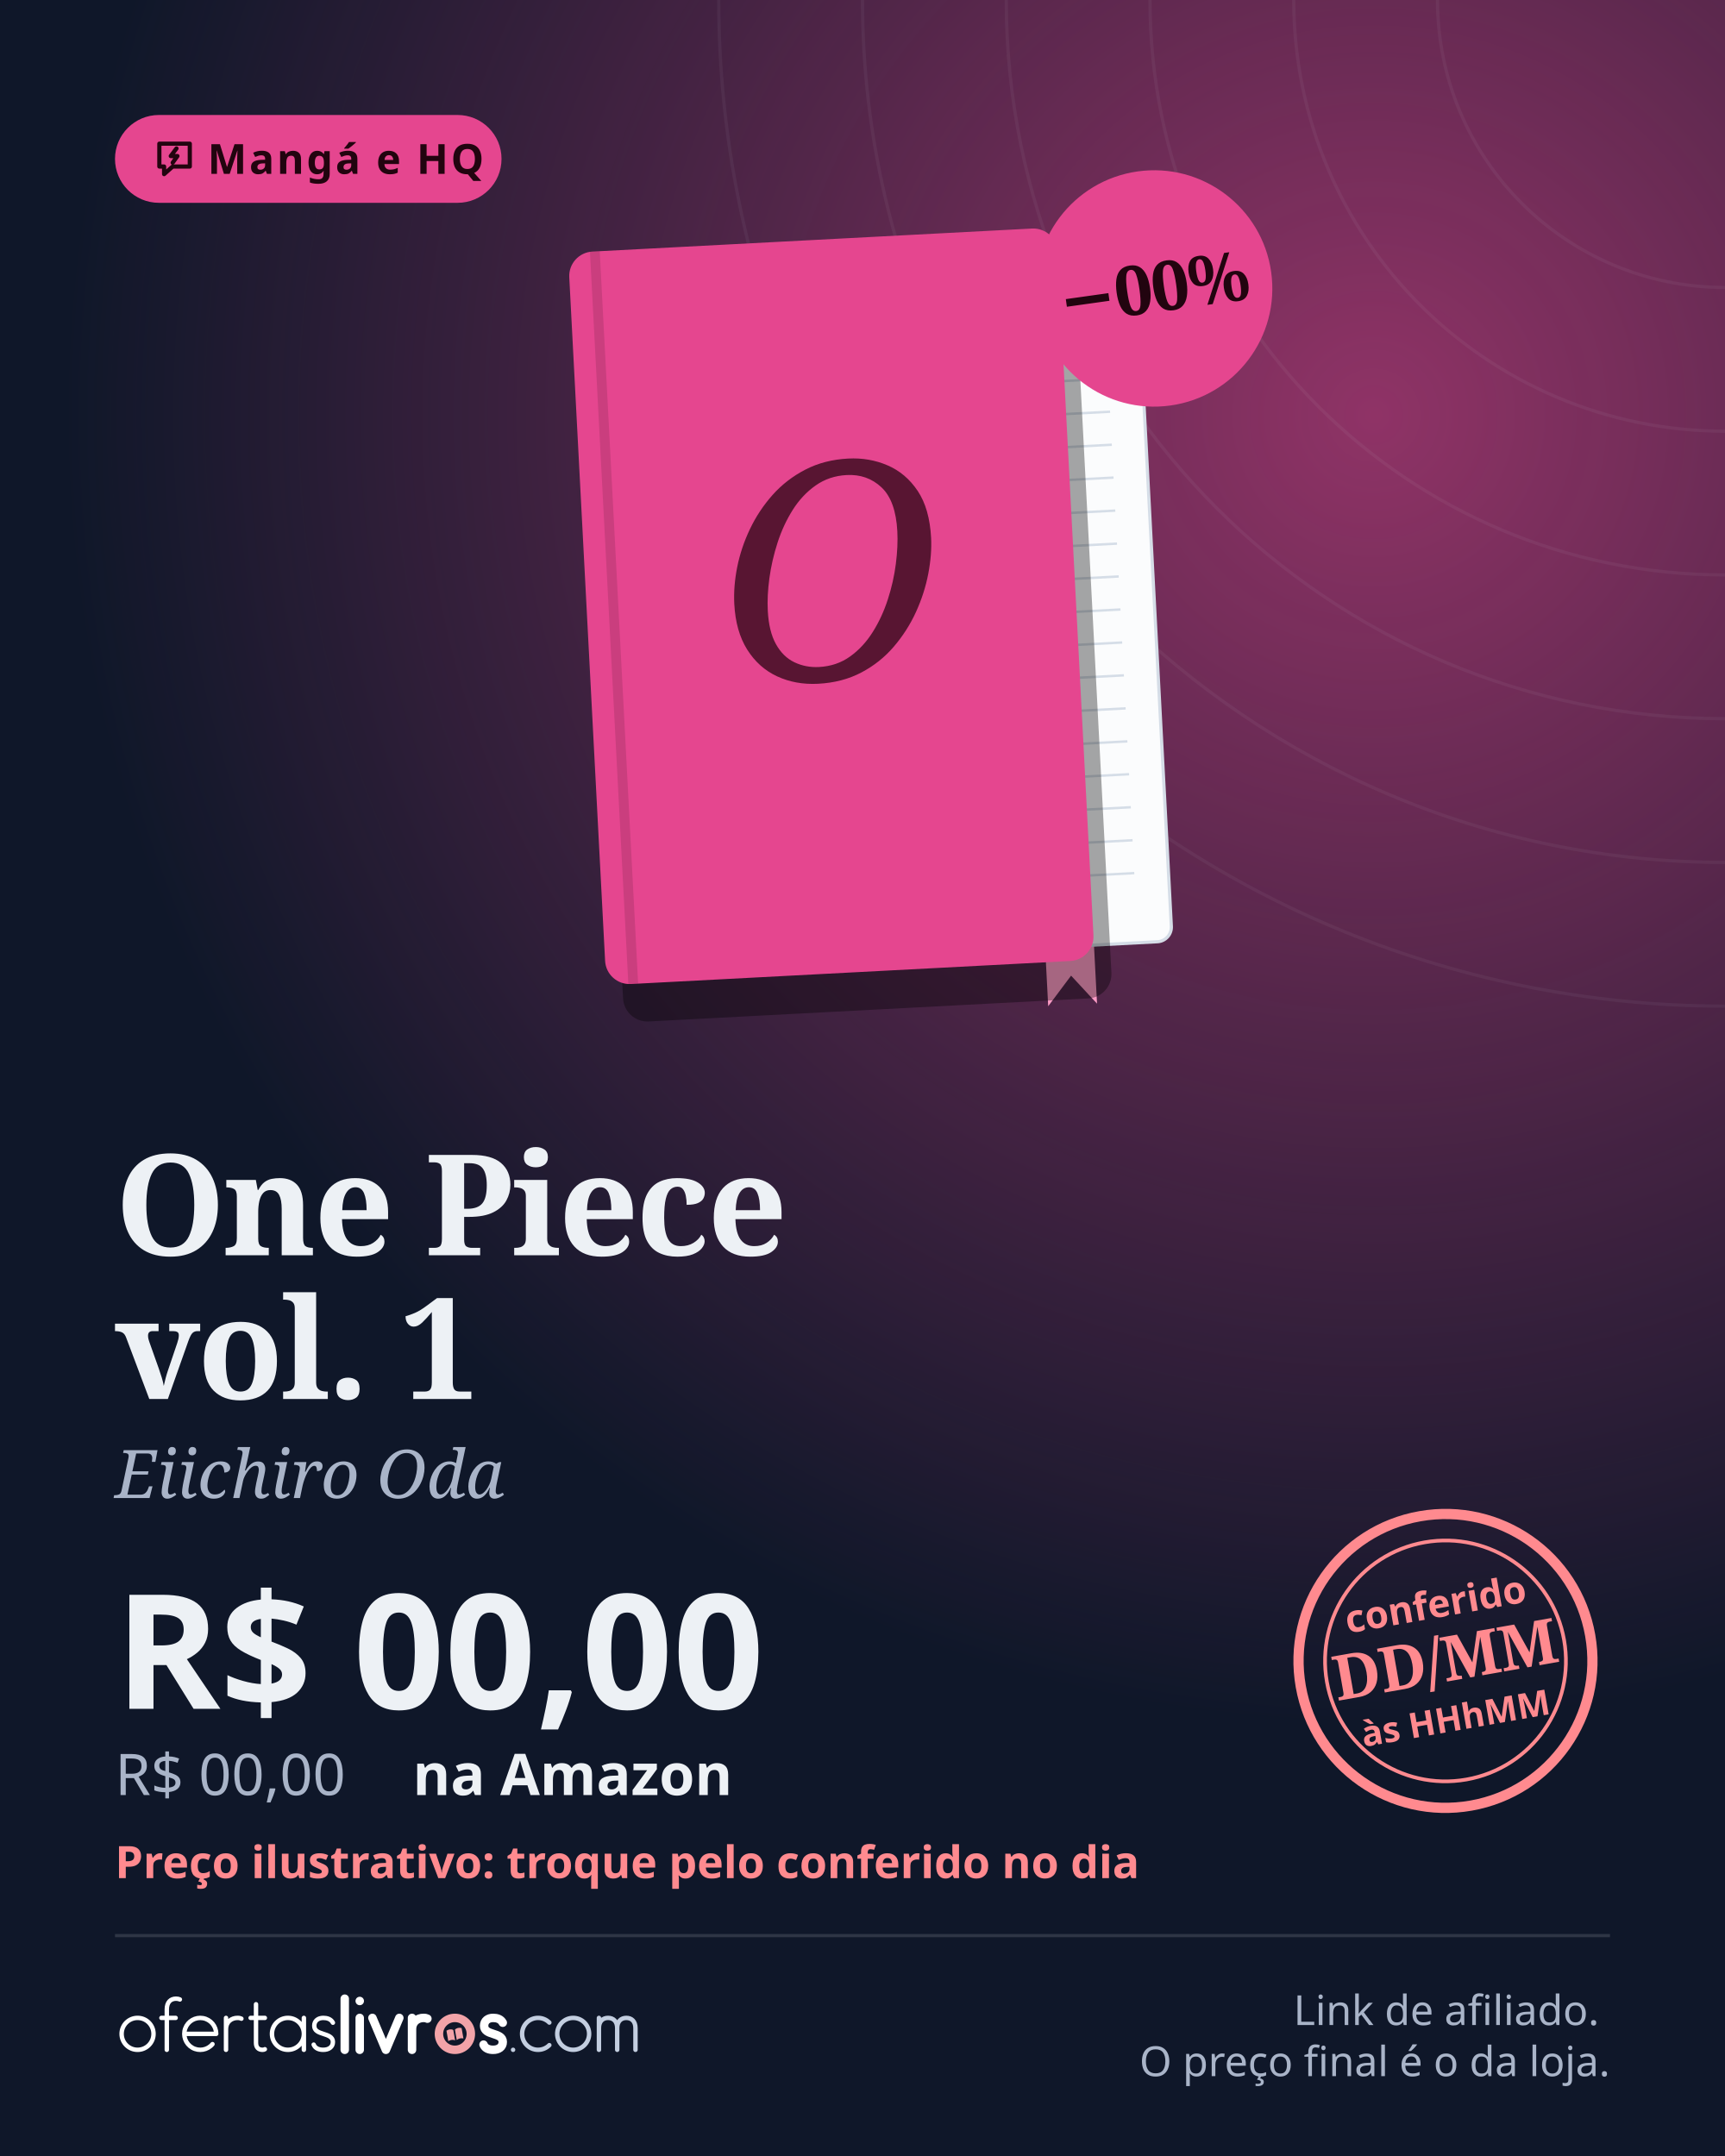
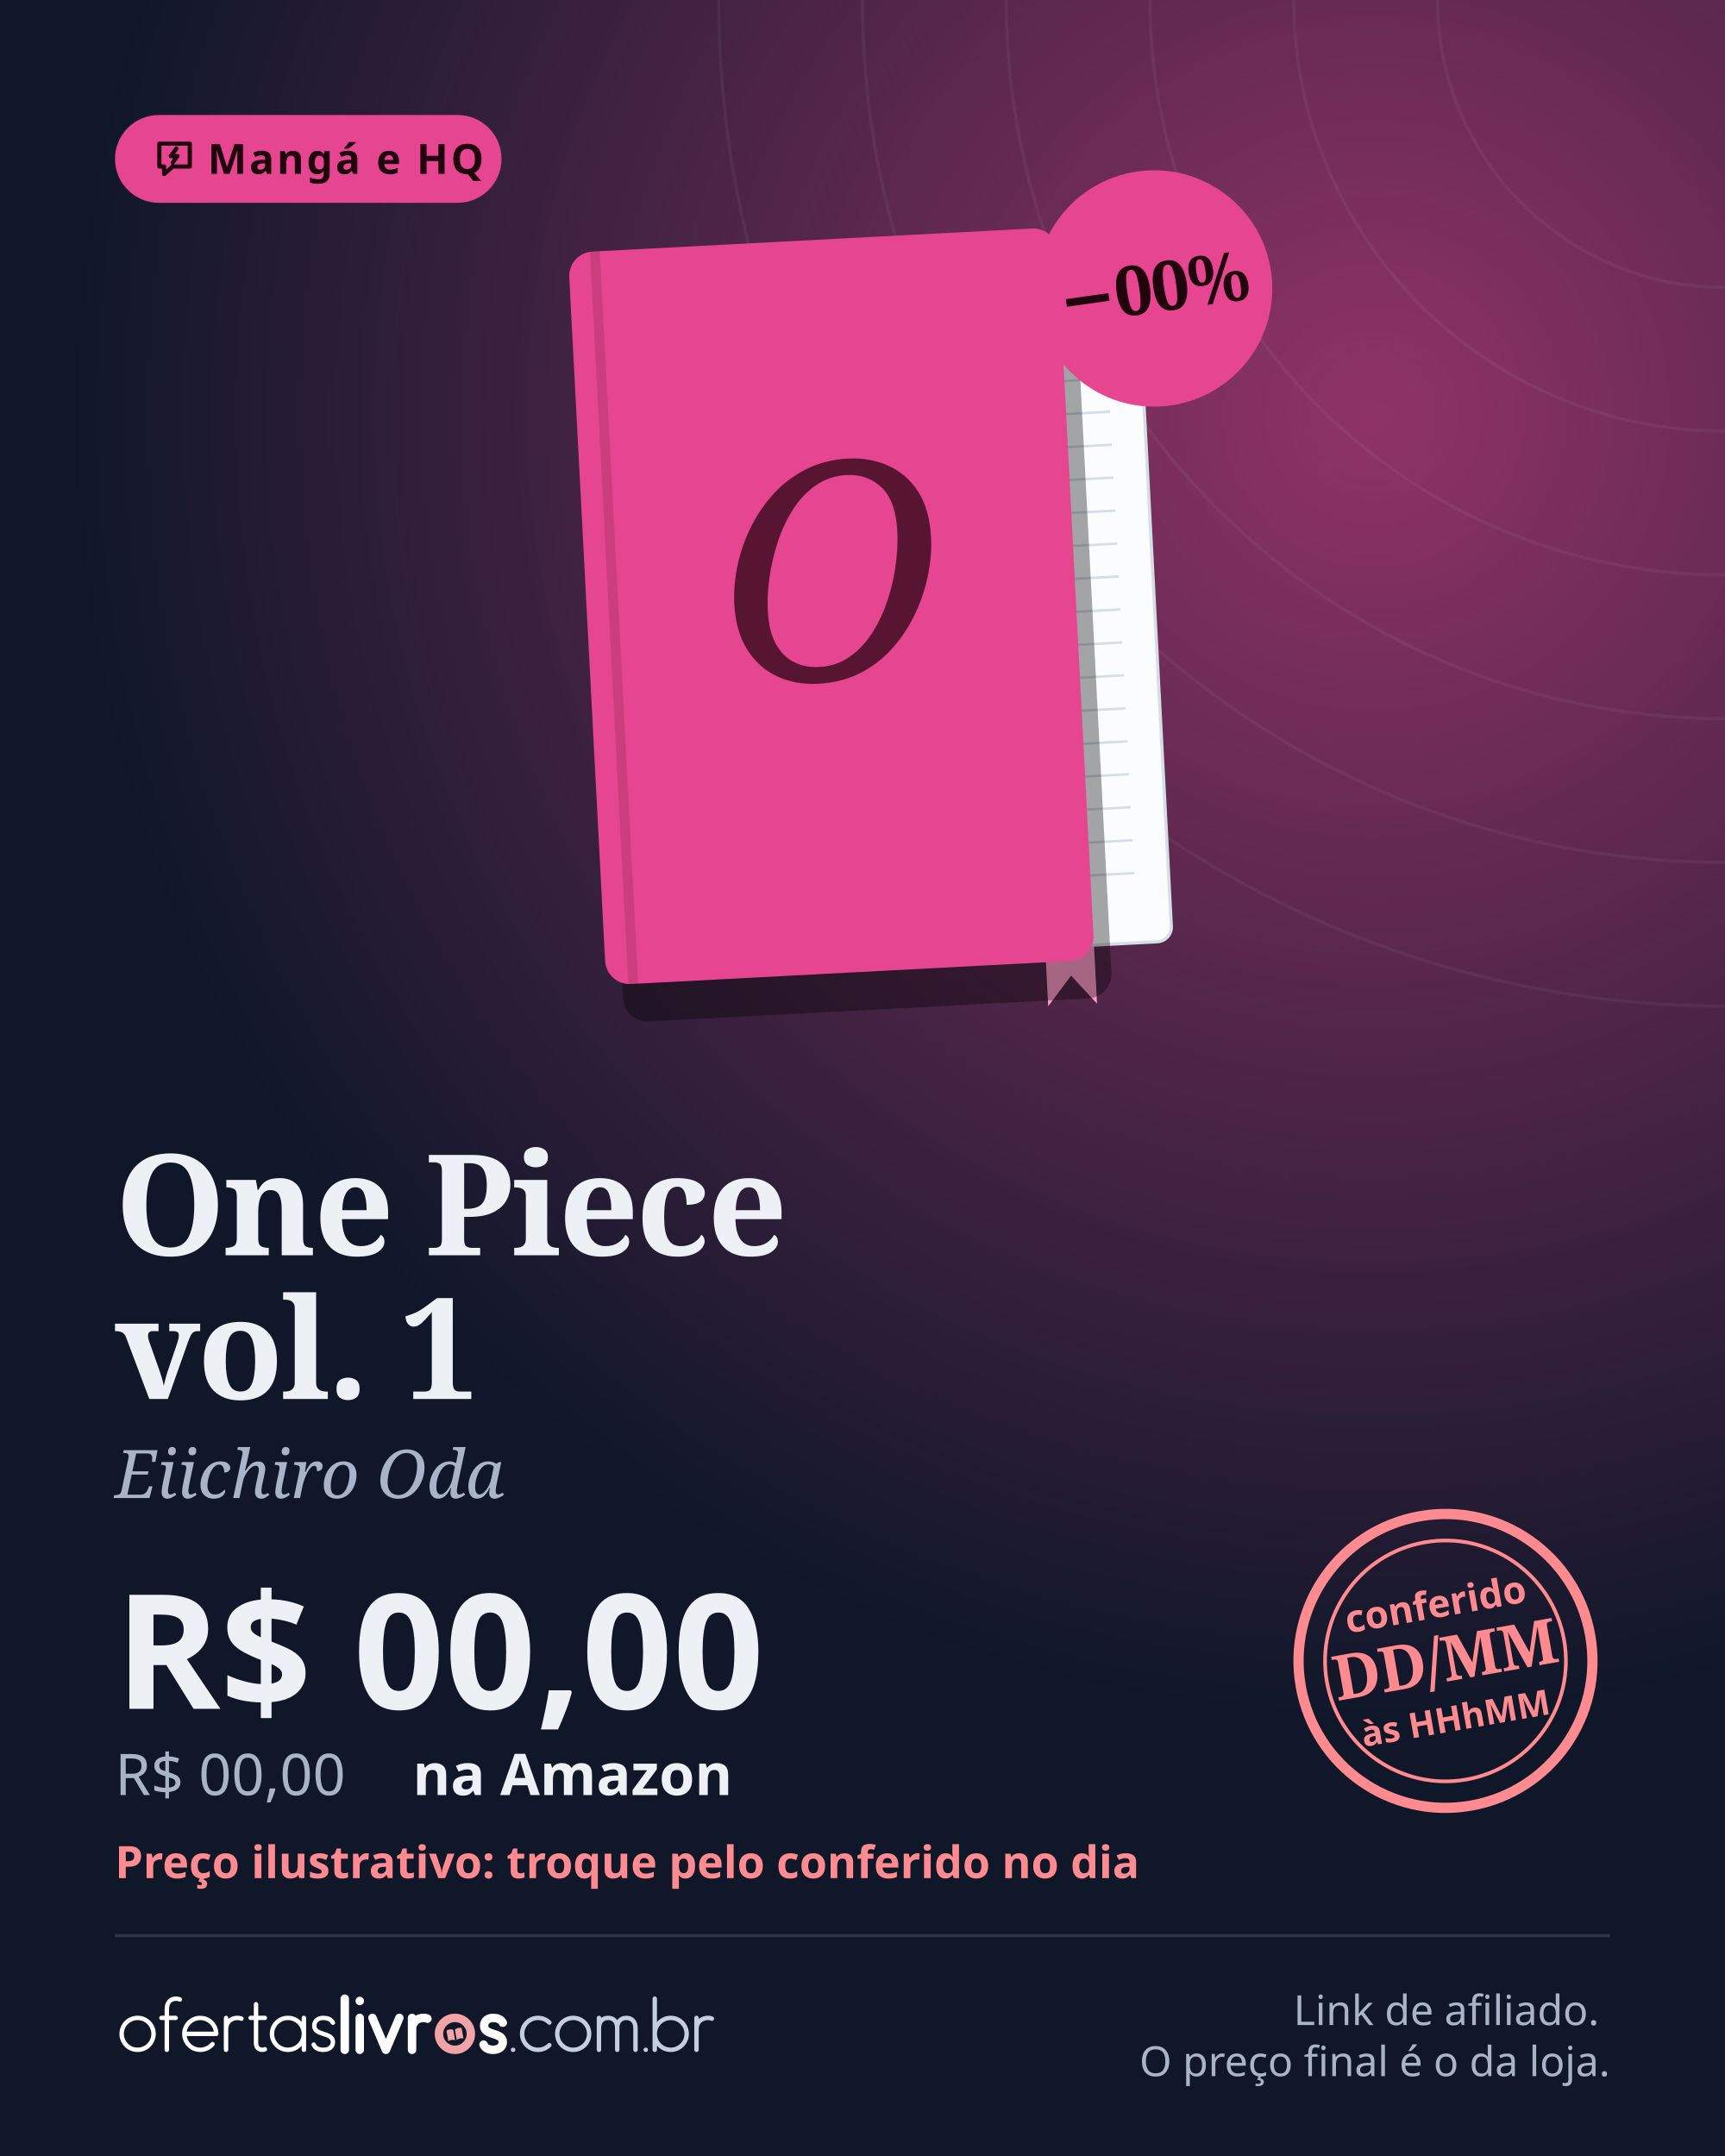
<svg xmlns="http://www.w3.org/2000/svg" width="1080" height="1350" viewBox="0 0 1080 1350" role="img" aria-label="Oferta: One Piece vol. 1">
  <style>
@font-face{font-family:"Fraunces";font-weight:100 900;src:url("../../../../static/fonts/fraunces-latin-full-normal.woff2")}
@font-face{font-family:"Fraunces";font-style:italic;font-weight:100 900;src:url("../../../../static/fonts/fraunces-latin-full-italic.woff2")}
@font-face{font-family:"Outfit";font-weight:100 900;src:url("../../../../static/fonts/outfit-latin-wght-normal.woff2")}
.f{font-family:Fraunces,Charter,Georgia,serif;font-weight:800;font-variation-settings:"SOFT" 100,"WONK" 1;letter-spacing:-.02em}
.fi{font-family:Fraunces,Charter,Georgia,serif;font-style:italic;font-weight:400;font-variation-settings:"SOFT" 100,"WONK" 1}
.s{font-family:Outfit,system-ui,sans-serif}
.up{text-transform:uppercase;letter-spacing:.06em}
</style>
  <defs>
    <radialGradient id="g" cx="860" cy="260" r="820" gradientUnits="userSpaceOnUse">
      <stop offset="0" stop-color="#e5468f" stop-opacity="0.6" />
      <stop offset="1" stop-color="#e5468f" stop-opacity="0" />
    </radialGradient>
  </defs>
  <rect width="1080" height="1350" fill="#0f1729" />
  <rect width="1080" height="1350" fill="url(#g)" />
  <circle cx="1080" cy="0" r="180" fill="none" stroke="#edf1f5" stroke-opacity="0.05" stroke-width="2" />
  <circle cx="1080" cy="0" r="270" fill="none" stroke="#edf1f5" stroke-opacity="0.05" stroke-width="2" />
  <circle cx="1080" cy="0" r="360" fill="none" stroke="#edf1f5" stroke-opacity="0.05" stroke-width="2" />
  <circle cx="1080" cy="0" r="450" fill="none" stroke="#edf1f5" stroke-opacity="0.05" stroke-width="2" />
  <circle cx="1080" cy="0" r="540" fill="none" stroke="#edf1f5" stroke-opacity="0.05" stroke-width="2" />
  <circle cx="1080" cy="0" r="630" fill="none" stroke="#edf1f5" stroke-opacity="0.05" stroke-width="2" />
  <rect x="72" y="72" width="242" height="55" rx="27.5" fill="#e5468f" />
  <g transform="translate(95 85.2) scale(1.1917)" fill="none" stroke="#22040f" stroke-width="2.2" stroke-linecap="round" stroke-linejoin="round" color="#22040f">
    <path d="M4 4h16v12h-9l-4.5 4v-4H4z" />
    <path d="m13 6.5-3 4h3.5l-2.5 3.5" />
  </g>
  <text class="s up" x="130" y="108.86" font-size="26" fill="#22040f" font-weight="700" text-anchor="start">
    <tspan x="130" dy="0">Mangá e HQ</tspan>
  </text>
  <g transform="rotate(-3 520.5062 379.6296)">
    <path d="M642.975 563.333 h30.617 v73.481 l-15.309 -18.37 l-15.309 18.37z" fill="#ff9cc6" />
    <rect x="416.407" y="163.778" width="306.173" height="436.296" rx="9.185" fill="#fbfcfd" stroke="#d5dde7" stroke-width="2" />
    <line x1="428.654" y1="205.1" x2="701.148" y2="205.1" stroke="#d5dde7" stroke-width="1.5" />
    <line x1="428.654" y1="225.8" x2="701.148" y2="225.8" stroke="#d5dde7" stroke-width="1.5" />
    <line x1="428.654" y1="246.4" x2="701.148" y2="246.4" stroke="#d5dde7" stroke-width="1.5" />
    <line x1="428.654" y1="267.1" x2="701.148" y2="267.1" stroke="#d5dde7" stroke-width="1.5" />
    <line x1="428.654" y1="287.8" x2="701.148" y2="287.8" stroke="#d5dde7" stroke-width="1.5" />
    <line x1="428.654" y1="308.4" x2="701.148" y2="308.4" stroke="#d5dde7" stroke-width="1.5" />
    <line x1="428.654" y1="329.1" x2="701.148" y2="329.1" stroke="#d5dde7" stroke-width="1.5" />
    <line x1="428.654" y1="349.8" x2="701.148" y2="349.8" stroke="#d5dde7" stroke-width="1.5" />
    <line x1="428.654" y1="370.4" x2="701.148" y2="370.4" stroke="#d5dde7" stroke-width="1.5" />
    <line x1="428.654" y1="391.1" x2="701.148" y2="391.1" stroke="#d5dde7" stroke-width="1.5" />
    <line x1="428.654" y1="411.8" x2="701.148" y2="411.8" stroke="#d5dde7" stroke-width="1.5" />
    <line x1="428.654" y1="432.4" x2="701.148" y2="432.4" stroke="#d5dde7" stroke-width="1.5" />
    <line x1="428.654" y1="453.1" x2="701.148" y2="453.1" stroke="#d5dde7" stroke-width="1.5" />
    <line x1="428.654" y1="473.8" x2="701.148" y2="473.8" stroke="#d5dde7" stroke-width="1.5" />
    <line x1="428.654" y1="494.4" x2="701.148" y2="494.4" stroke="#d5dde7" stroke-width="1.5" />
    <line x1="428.654" y1="515.1" x2="701.148" y2="515.1" stroke="#d5dde7" stroke-width="1.5" />
    <line x1="428.654" y1="535.8" x2="701.148" y2="535.8" stroke="#d5dde7" stroke-width="1.5" />
    <line x1="428.654" y1="556.4" x2="701.148" y2="556.4" stroke="#d5dde7" stroke-width="1.5" />
    <rect x="377.42" y="174" width="306.173" height="459.259" rx="15.309" fill="#000" fill-opacity=".35" />
    <rect x="367.42" y="150" width="306.173" height="459.259" rx="15.309" fill="#e5468f" />
    <rect x="381.198" y="150" width="6.123" height="459.259" fill="#000" fill-opacity=".12" />
    <text class="fi" x="520.506" y="425.556" font-size="190" fill="#22040f" font-weight="800" text-anchor="middle" fill-opacity=".72">
      <tspan x="520.506" dy="0">O</tspan>
    </text>
  </g>
  <text class="f" x="72" y="786" font-size="88" fill="#edf1f5" text-anchor="start">
    <tspan x="72" dy="0">One Piece</tspan>
    <tspan x="72" dy="90">vol. 1</tspan>
  </text>
  <text class="fi" x="72" y="938" font-size="42" fill="#a9b4c8" text-anchor="start">
    <tspan x="72" dy="0">Eiichiro Oda</tspan>
  </text>
  <text class="s" x="72" y="1070" font-size="100" fill="#edf1f5" font-weight="700" text-anchor="start">
    <tspan x="72" dy="0">R$ 00,00</tspan>
  </text>
  <text class="s" x="72" y="1124" font-size="36" fill="#a9b4c8" font-weight="500" text-anchor="start" text-decoration="line-through">
    <tspan x="72" dy="0">R$ 00,00</tspan>
  </text>
  <text class="s" x="258.4" y="1124" font-size="36" fill="#edf1f5" font-weight="600" text-anchor="start">
    <tspan x="258.4" dy="0">na Amazon</tspan>
  </text>
  <g transform="rotate(-8 722.5802 180.6173)">
    <circle cx="722.58" cy="180.617" r="74" fill="#e5468f" />
    <text class="f" x="722.58" y="195.417" font-size="43" fill="#22040f" text-anchor="middle">
      <tspan x="722.58" dy="0">−00%</tspan>
    </text>
  </g>
  <g id="carimbo-conferido">
    <g transform="rotate(-10 905 1040)">
      <circle cx="905" cy="1040" r="92" fill="none" stroke="#ff8a8f" stroke-width="6.4" />
      <circle cx="905" cy="1040" r="75.4" fill="none" stroke="#ff8a8f" stroke-width="2.3" />
      <text class="s" x="905" y="1012.4" font-size="24" fill="#ff8a8f" font-weight="600" text-anchor="middle">
        <tspan x="905" dy="0">conferido</tspan>
      </text>
      <text class="f" x="905" y="1052.88" font-size="39" fill="#ff8a8f" text-anchor="middle">
        <tspan x="905" dy="0">DD/MM</tspan>
      </text>
      <text class="s" x="905" y="1084.16" font-size="22" fill="#ff8a8f" font-weight="600" text-anchor="middle">
        <tspan x="905" dy="0">às HHhMM</tspan>
      </text>
    </g>
  </g>
  <g id="ilustrativo">
    <text class="s" x="72" y="1176" font-size="28" fill="#ff8a8f" font-weight="600" text-anchor="start">
      <tspan x="72" dy="0">Preço ilustrativo: troque pelo conferido no dia</tspan>
    </text>
  </g>
  <line x1="72" y1="1212" x2="1008" y2="1212" stroke="#edf1f5" stroke-opacity=".14" stroke-width="2" />
-   <svg x="72" y="1248" width="330.0" height="39.0" viewBox="-3.4 8.8 274.07 32.4" aria-label="ofertaslivros.com">
+   <svg x="72" y="1248" width="375.2" height="39.0" viewBox="-3.4 8.8 311.6 32.4" aria-label="ofertaslivros.com.br">
    <path d="M 0 30 A 8.3 8.3 0 1 1 16.6 30 A 8.3 8.3 0 1 1 0 30 Z M 23.5 38.3 V 17.3 C 23.5 13.5 25.5 11.7 28.3 11.7 C 29.1 11.7 29.8 11.85 30.3 12.1 M 20.7 21.7 H 28.1 M 32.6 30 H 49.2 A 8.3 8.3 0 1 0 47.26 35.34 M 54.3 21.7 V 38.3 M 54.3 27.5 C 54.3 23.8 57.1 21.7 60.3 21.7 C 61.3 21.7 61.9 21.9 62.3 22.1 M 69.9 14.6 V 34.7 C 69.9 37.1 71.2 38.3 73.3 38.3 C 73.8 38.3 74.2 38.2 74.5 38 M 67.1 21.7 H 74.5 M 78.2 30 A 8.3 8.3 0 1 1 94.8 30 A 8.3 8.3 0 1 1 78.2 30 Z M 94.8 21.7 V 38.3 M 109.9 24.2 C 108.9 22.3 106.9 21.7 104.9 21.7 C 102.2 21.7 100.2 23.2 100.2 25.8 C 100.2 28.4 102.4 29.2 104.9 30 C 107.4 30.8 109.9 31.6 109.9 34.2 C 109.9 36.9 107.7 38.3 104.9 38.3 C 102.7 38.3 100.7 37.6 99.9 35.6" fill="none" stroke="#ffffff" stroke-width="2.3" stroke-linecap="round" stroke-linejoin="round" />
    <circle cx="173.35" cy="30" r="8.3" fill="none" stroke="#f2a3a8" stroke-width="4.4" />
    <path transform="translate(173.35 30.25) rotate(-10) scale(0.625) translate(-16 -16.6)" fill="#f2a3a8" d="M9.6 12.4C11.6 11.5 13.8 11.6 15.3 12.8V21.6C13.8 20.5 11.6 20.4 9.6 21.2ZM22.4 12.4C20.4 11.5 18.2 11.6 16.7 12.8V21.6C18.2 20.5 20.4 20.4 22.4 21.2Z" />
    <path d="M 116.05 11.7 V 38.3 M 123.85 21.7 V 38.3 M 123.85 12.9 h 0.01 M 130.45 21.7 L 137.45 38.3 L 144.45 21.7 M 151.05 21.7 V 38.3 M 151.05 27.5 C 151.05 23.8 153.85 21.7 157.05 21.7 C 158.05 21.7 158.65 21.9 159.05 22.1 M 198.25 24.2 C 197.25 22.3 195.25 21.7 193.25 21.7 C 190.55 21.7 188.55 23.2 188.55 25.8 C 188.55 28.4 190.75 29.2 193.25 30 C 195.75 30.8 198.25 31.6 198.25 34.2 C 198.25 36.9 196.05 38.3 193.25 38.3 C 191.05 38.3 189.05 37.6 188.25 35.6" fill="none" stroke="#ffffff" stroke-width="4.4" stroke-linecap="round" stroke-linejoin="round" />
    <path d="M 203.6 38.3 h 0.01 M 222.47 24.13 A 8.3 8.3 0 1 0 222.47 35.87 M 226.57 30 A 8.3 8.3 0 1 1 243.17 30 A 8.3 8.3 0 1 1 226.57 30 Z M 248.27 21.7 V 38.3 M 248.27 27 C 248.27 23.5 250.27 21.7 253.02 21.7 C 255.77 21.7 257.77 23.5 257.77 27 V 38.3 M 257.77 27 C 257.77 23.5 259.77 21.7 262.52 21.7 C 265.27 21.7 267.27 23.5 267.27 27 V 38.3" fill="none" stroke="#c3cee0" stroke-width="2.3" stroke-linecap="round" stroke-linejoin="round" />
+     <path d="M 272.6 38.3 h 0.01 M 277.3 11.7 V 38.3 M 277.3 30 A 8.3 8.3 0 1 1 293.9 30 A 8.3 8.3 0 1 1 277.3 30 Z M 299 21.7 V 38.3 M 299 27.5 C 299 23.8 301.8 21.7 305 21.7 C 306 21.7 306.6 21.9 307 22.1" fill="none" stroke="#c3cee0" stroke-width="2.3" stroke-linecap="round" stroke-linejoin="round" />
  </svg>
  <text class="s" x="1008" y="1268" font-size="26" fill="#a9b4c8" font-weight="500" text-anchor="end">
    <tspan x="1008" dy="0">Link de afiliado.</tspan>
    <tspan x="1008" dy="32">O preço final é o da loja.</tspan>
  </text>
</svg>
